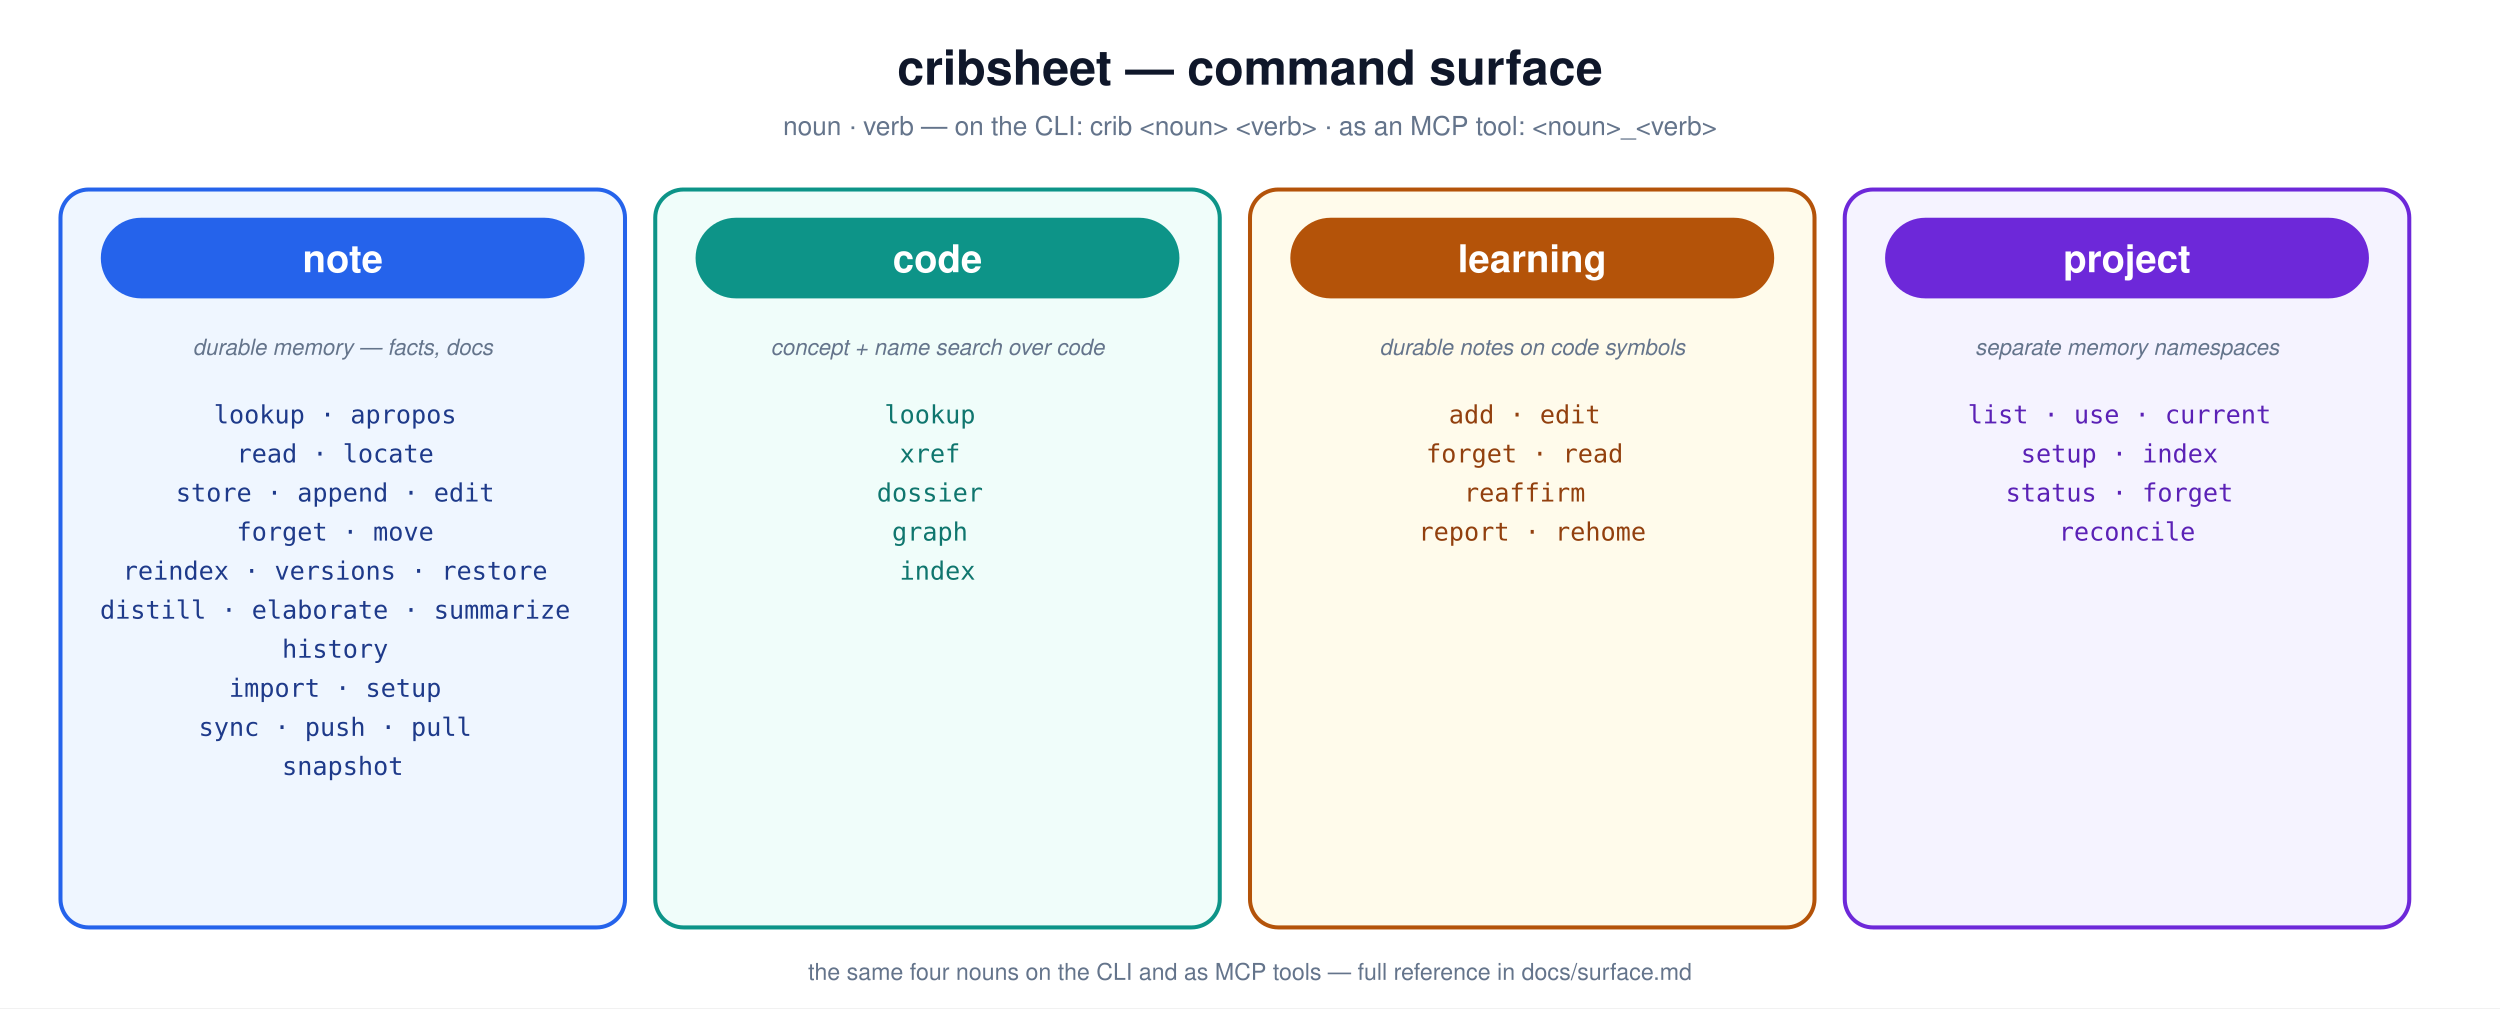
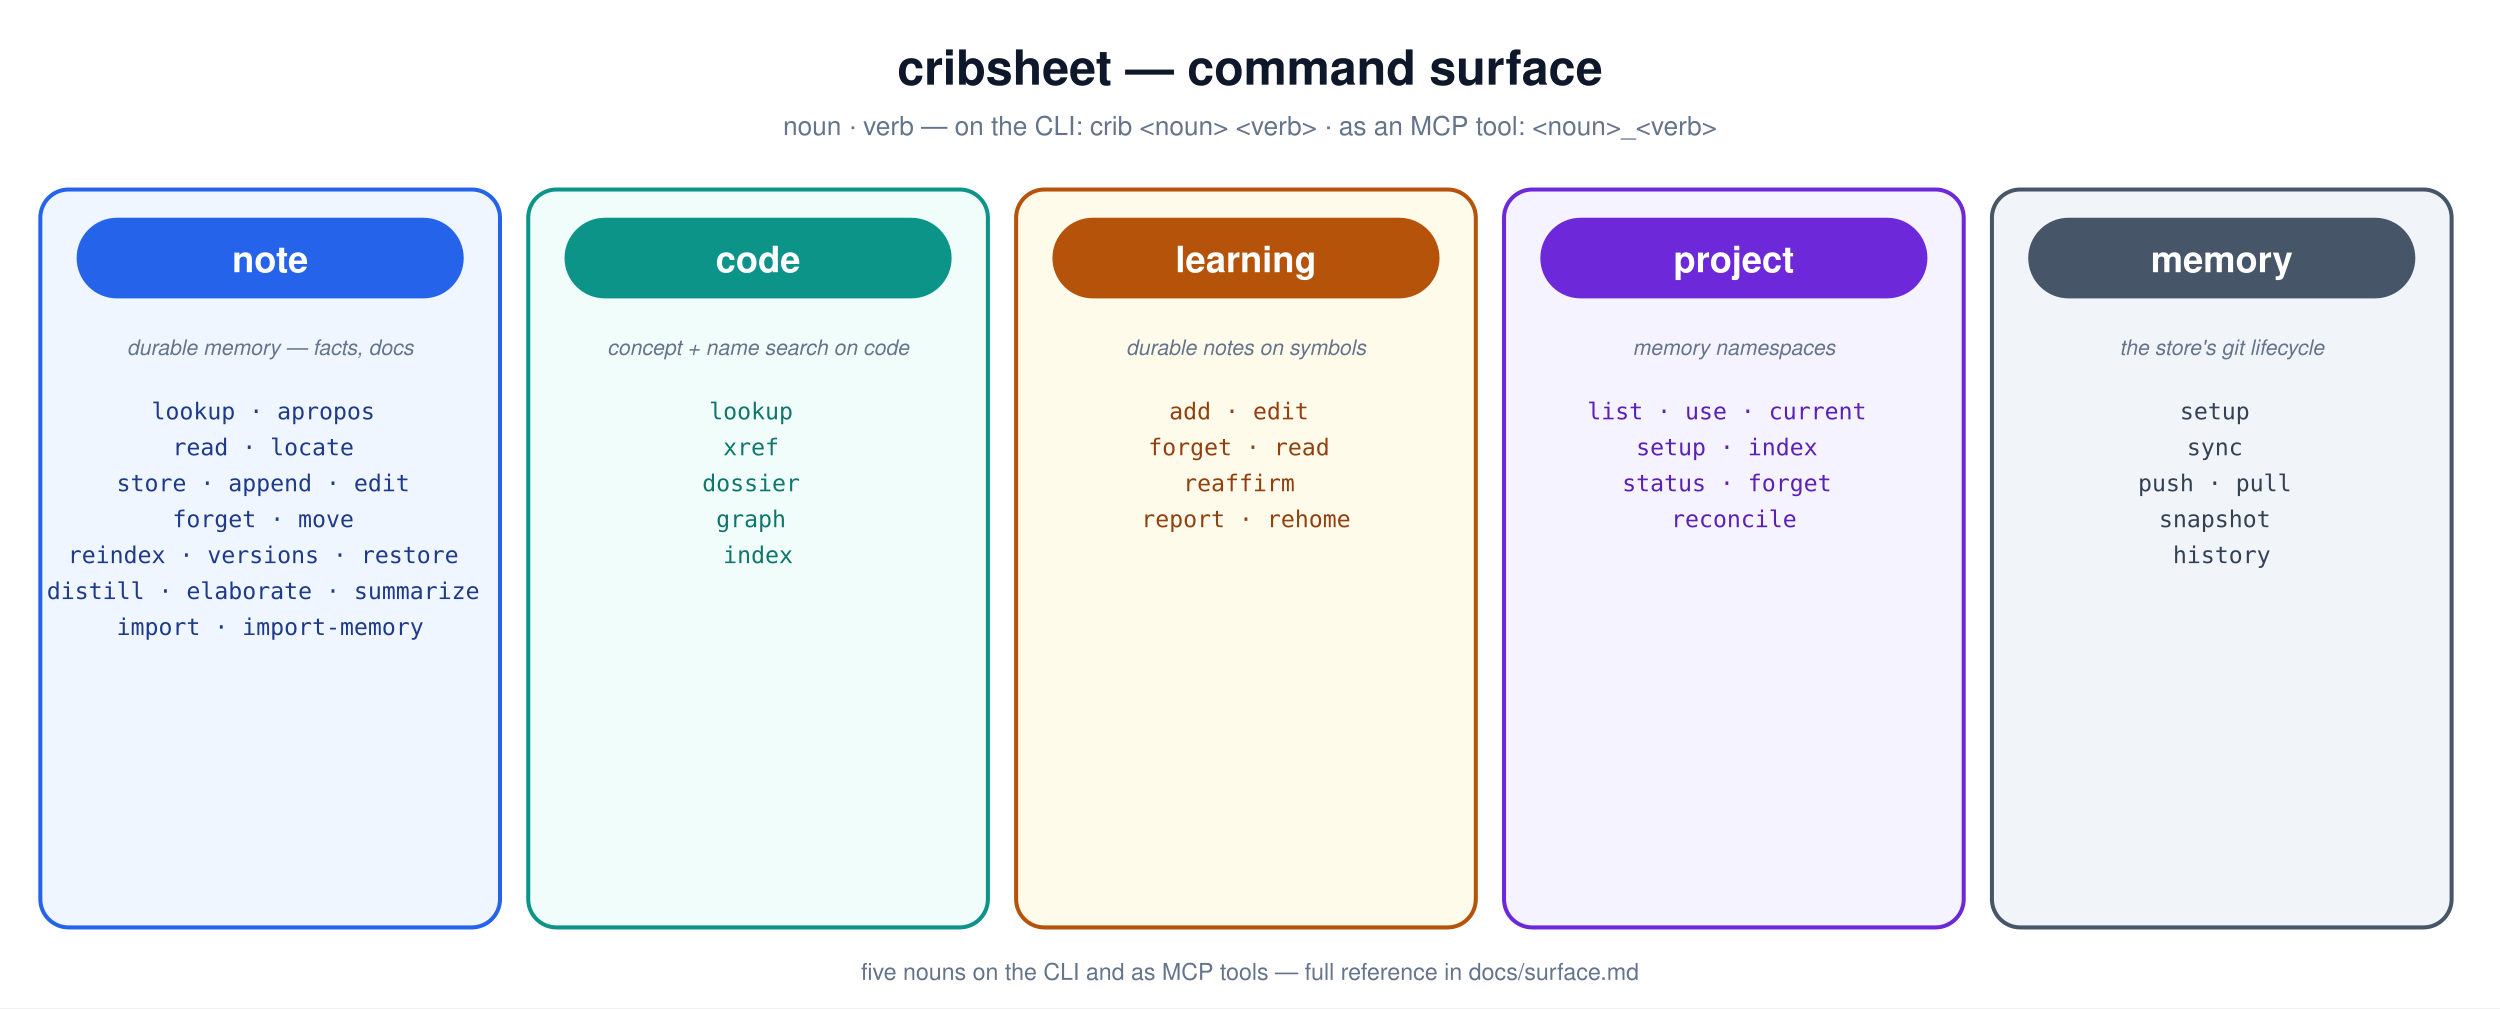
<svg xmlns="http://www.w3.org/2000/svg" width="1240.0" height="500.0" viewBox="0 0 1240.0 500.0">
-   <rect x="0.0" y="0.0" width="1240.0" height="500.0" id="rect4021" style="fill:#ffffff" />
-   <text x="620.0" y="42.0" id="text3832" style="fill:#0f172a;font-family:Helvetica, Arial, sans-serif;font-size:24px;font-weight:700;text-anchor:middle">cribsheet — command surface</text>
-   <text x="620.0" y="67.0" id="text5193" style="fill:#64748b;font-family:Helvetica, Arial, sans-serif;font-size:13px;text-anchor:middle">noun · verb — on the CLI: crib &lt;noun&gt; &lt;verb&gt;   ·   as an MCP tool: &lt;noun&gt;_&lt;verb&gt;</text>
-   <rect x="30.0" y="94.0" width="280.0" height="366.0" rx="14.0" id="rect7949" style="fill:#eff6ff;stroke:#2563eb;stroke-width:2.0" />
-   <rect x="325.0" y="94.0" width="280.0" height="366.0" rx="14.0" id="rect9807" style="fill:#f0fdfa;stroke:#0d9488;stroke-width:2.0" />
-   <rect x="620.0" y="94.0" width="280.0" height="366.0" rx="14.0" id="rect4707" style="fill:#fffbeb;stroke:#b45309;stroke-width:2.0" />
-   <rect x="915.0" y="94.0" width="280.0" height="366.0" rx="14.0" id="rect9984" style="fill:#f5f3ff;stroke:#6d28d9;stroke-width:2.0" />
-   <path d="M 270 108 c 0 0 0 0 0 0 a 20 20 0 0 1 20 20 c 0 0 0 0 0 0 L 290 128 c 0 0 0 0 0 0 a 20 20 0 0 1 -20 20 c 0 0 0 0 0 0 L 70 148 c 0 0 0 0 -0 -0 a 20 20 0 0 1 -20 -20 c -0 -0 -0 -0 -0 -0 L 50 128 c 0 -0 0 -0 0 -0 a 20 20 0 0 1 20 -20 c 0 -0 0 -0 0 -0 Z" id="path1330" style="fill:#2563eb" />
-   <path d="M 565 108 c 0 0 0 0 0 0 a 20 20 0 0 1 20 20 c 0 0 0 0 0 0 L 585 128 c 0 0 0 0 0 0 a 20 20 0 0 1 -20 20 c 0 0 0 0 0 0 L 365 148 c 0 0 0 0 -0 -0 a 20 20 0 0 1 -20 -20 c -0 -0 -0 -0 -0 -0 L 345 128 c 0 -0 0 -0 0 -0 a 20 20 0 0 1 20 -20 c 0 -0 0 -0 0 -0 Z" id="path9137" style="fill:#0d9488" />
-   <path d="M 860 108 c 0 0 0 0 0 0 a 20 20 0 0 1 20 20 c 0 0 0 0 0 0 L 880 128 c 0 0 0 0 0 0 a 20 20 0 0 1 -20 20 c 0 0 0 0 0 0 L 660 148 c 0 0 0 0 -0 -0 a 20 20 0 0 1 -20 -20 c -0 -0 -0 -0 -0 -0 L 640 128 c 0 -0 0 -0 0 -0 a 20 20 0 0 1 20 -20 c 0 -0 0 -0 0 -0 Z" id="path6340" style="fill:#b45309" />
-   <path d="M 1155 108 c 0 0 0 0 0 0 a 20 20 0 0 1 20 20 c 0 0 0 0 0 0 L 1175 128 c 0 0 0 0 0 0 a 20 20 0 0 1 -20 20 c 0 0 0 0 0 0 L 955 148 c 0 0 0 0 -0 -0 a 20 20 0 0 1 -20 -20 c -0 -0 -0 -0 -0 -0 L 935 128 c 0 -0 0 -0 0 -0 a 20 20 0 0 1 20 -20 c 0 -0 0 -0 0 -0 Z" id="path420" style="fill:#6d28d9" />
-   <text x="170.0" y="135.0" id="text3883" style="fill:#ffffff;font-family:Helvetica, Arial, sans-serif;font-size:19px;font-weight:700;text-anchor:middle">note</text>
-   <text x="465.0" y="135.0" id="text8704" style="fill:#ffffff;font-family:Helvetica, Arial, sans-serif;font-size:19px;font-weight:700;text-anchor:middle">code</text>
-   <text x="760.0" y="135.0" id="text4489" style="fill:#ffffff;font-family:Helvetica, Arial, sans-serif;font-size:19px;font-weight:700;text-anchor:middle">learning</text>
-   <text x="1055.0" y="135.0" id="text1236" style="fill:#ffffff;font-family:Helvetica, Arial, sans-serif;font-size:19px;font-weight:700;text-anchor:middle">project</text>
-   <text x="170.0" y="176.0" id="text1761" style="fill:#64748b;font-family:Helvetica, Arial, sans-serif;font-size:11px;font-style:italic;text-anchor:middle">durable memory — facts, docs</text>
-   <text x="465.0" y="176.0" id="text2635" style="fill:#64748b;font-family:Helvetica, Arial, sans-serif;font-size:11px;font-style:italic;text-anchor:middle">concept + name search over code</text>
-   <text x="760.0" y="176.0" id="text512" style="fill:#64748b;font-family:Helvetica, Arial, sans-serif;font-size:11px;font-style:italic;text-anchor:middle">durable notes on code symbols</text>
-   <text x="1055.0" y="176.0" id="text60" style="fill:#64748b;font-family:Helvetica, Arial, sans-serif;font-size:11px;font-style:italic;text-anchor:middle">separate memory namespaces</text>
-   <text x="170.0" y="210.0" data-line-height="1.55" id="text9975" style="fill:#1e3a8a;font-family:monospace;font-size:12.5px;text-anchor:middle">
-     <tspan x="170.0" dy="0">lookup · apropos</tspan>
-     <tspan x="170.0" dy="1.55em">read · locate</tspan>
-     <tspan x="170.0" dy="1.55em">store · append · edit</tspan>
-     <tspan x="170.0" dy="1.55em">forget · move</tspan>
-     <tspan x="170.0" dy="1.55em">reindex · versions · restore</tspan>
-     <tspan x="170.0" dy="1.55em">distill · elaborate · summarize</tspan>
-     <tspan x="170.0" dy="1.55em">history</tspan>
-     <tspan x="170.0" dy="1.55em">import · setup</tspan>
-     <tspan x="170.0" dy="1.55em">sync · push · pull</tspan>
-     <tspan x="170.0" dy="1.55em">snapshot</tspan>
+   <rect x="0.0" y="0.0" width="1240.0" height="500.0" id="rect6674" style="fill:#ffffff" />
+   <text x="620.0" y="42.0" id="text2798" style="fill:#0f172a;font-family:Helvetica, Arial, sans-serif;font-size:24px;font-weight:700;text-anchor:middle">cribsheet — command surface</text>
+   <text x="620.0" y="67.0" id="text6571" style="fill:#64748b;font-family:Helvetica, Arial, sans-serif;font-size:13px;text-anchor:middle">noun · verb — on the CLI: crib &lt;noun&gt; &lt;verb&gt;   ·   as an MCP tool: &lt;noun&gt;_&lt;verb&gt;</text>
+   <rect x="20.0" y="94.0" width="228.0" height="366.0" rx="14.0" id="rect3454" style="fill:#eff6ff;stroke:#2563eb;stroke-width:2.0" />
+   <rect x="262.0" y="94.0" width="228.0" height="366.0" rx="14.0" id="rect3488" style="fill:#f0fdfa;stroke:#0d9488;stroke-width:2.0" />
+   <rect x="504.0" y="94.0" width="228.0" height="366.0" rx="14.0" id="rect1645" style="fill:#fffbeb;stroke:#b45309;stroke-width:2.0" />
+   <rect x="746.0" y="94.0" width="228.0" height="366.0" rx="14.0" id="rect9688" style="fill:#f5f3ff;stroke:#6d28d9;stroke-width:2.0" />
+   <rect x="988.0" y="94.0" width="228.0" height="366.0" rx="14.0" id="rect3891" style="fill:#f1f5f9;stroke:#475569;stroke-width:2.0" />
+   <path d="M 210 108 c 0 0 0 0 0 0 a 20 20 0 0 1 20 20 c 0 0 0 0 0 0 L 230 128 c 0 0 0 0 0 0 a 20 20 0 0 1 -20 20 c 0 0 0 0 0 0 L 58 148 c 0 0 0 0 -0 -0 a 20 20 0 0 1 -20 -20 c -0 -0 -0 -0 -0 -0 L 38 128 c 0 -0 0 -0 0 -0 a 20 20 0 0 1 20 -20 c 0 -0 0 -0 0 -0 Z" id="path5749" style="fill:#2563eb" />
+   <path d="M 452 108 c 0 0 0 0 0 0 a 20 20 0 0 1 20 20 c 0 0 0 0 0 0 L 472 128 c 0 0 0 0 0 0 a 20 20 0 0 1 -20 20 c 0 0 0 0 0 0 L 300 148 c 0 0 0 0 -0 -0 a 20 20 0 0 1 -20 -20 c -0 -0 -0 -0 -0 -0 L 280 128 c 0 -0 0 -0 0 -0 a 20 20 0 0 1 20 -20 c 0 -0 0 -0 0 -0 Z" id="path4396" style="fill:#0d9488" />
+   <path d="M 694 108 c 0 0 0 0 0 0 a 20 20 0 0 1 20 20 c 0 0 0 0 0 0 L 714 128 c 0 0 0 0 0 0 a 20 20 0 0 1 -20 20 c 0 0 0 0 0 0 L 542 148 c 0 0 0 0 -0 -0 a 20 20 0 0 1 -20 -20 c -0 -0 -0 -0 -0 -0 L 522 128 c 0 -0 0 -0 0 -0 a 20 20 0 0 1 20 -20 c 0 -0 0 -0 0 -0 Z" id="path5095" style="fill:#b45309" />
+   <path d="M 936 108 c 0 0 0 0 0 0 a 20 20 0 0 1 20 20 c 0 0 0 0 0 0 L 956 128 c 0 0 0 0 0 0 a 20 20 0 0 1 -20 20 c 0 0 0 0 0 0 L 784 148 c 0 0 0 0 -0 -0 a 20 20 0 0 1 -20 -20 c -0 -0 -0 -0 -0 -0 L 764 128 c 0 -0 0 -0 0 -0 a 20 20 0 0 1 20 -20 c 0 -0 0 -0 0 -0 Z" id="path8118" style="fill:#6d28d9" />
+   <path d="M 1178 108 c 0 0 0 0 0 0 a 20 20 0 0 1 20 20 c 0 0 0 0 0 0 L 1198 128 c 0 0 0 0 0 0 a 20 20 0 0 1 -20 20 c 0 0 0 0 0 0 L 1026 148 c 0 0 0 0 -0 -0 a 20 20 0 0 1 -20 -20 c -0 -0 -0 -0 -0 -0 L 1006 128 c 0 -0 0 -0 0 -0 a 20 20 0 0 1 20 -20 c 0 -0 0 -0 0 -0 Z" id="path5134" style="fill:#475569" />
+   <text x="134.0" y="135.0" id="text5861" style="fill:#ffffff;font-family:Helvetica, Arial, sans-serif;font-size:18px;font-weight:700;text-anchor:middle">note</text>
+   <text x="376.0" y="135.0" id="text8137" style="fill:#ffffff;font-family:Helvetica, Arial, sans-serif;font-size:18px;font-weight:700;text-anchor:middle">code</text>
+   <text x="618.0" y="135.0" id="text1382" style="fill:#ffffff;font-family:Helvetica, Arial, sans-serif;font-size:18px;font-weight:700;text-anchor:middle">learning</text>
+   <text x="860.0" y="135.0" id="text3897" style="fill:#ffffff;font-family:Helvetica, Arial, sans-serif;font-size:18px;font-weight:700;text-anchor:middle">project</text>
+   <text x="1102.0" y="135.0" id="text3762" style="fill:#ffffff;font-family:Helvetica, Arial, sans-serif;font-size:18px;font-weight:700;text-anchor:middle">memory</text>
+   <text x="134.0" y="176.0" id="text6240" style="fill:#64748b;font-family:Helvetica, Arial, sans-serif;font-size:10.5px;font-style:italic;text-anchor:middle">durable memory — facts, docs</text>
+   <text x="376.0" y="176.0" id="text8067" style="fill:#64748b;font-family:Helvetica, Arial, sans-serif;font-size:10.5px;font-style:italic;text-anchor:middle">concept + name search on code</text>
+   <text x="618.0" y="176.0" id="text8754" style="fill:#64748b;font-family:Helvetica, Arial, sans-serif;font-size:10.5px;font-style:italic;text-anchor:middle">durable notes on symbols</text>
+   <text x="860.0" y="176.0" id="text1711" style="fill:#64748b;font-family:Helvetica, Arial, sans-serif;font-size:10.5px;font-style:italic;text-anchor:middle">memory namespaces</text>
+   <text x="1102.0" y="176.0" id="text310" style="fill:#64748b;font-family:Helvetica, Arial, sans-serif;font-size:10.5px;font-style:italic;text-anchor:middle">the store's git lifecycle</text>
+   <text x="134.0" y="208.0" data-line-height="1.55" id="text9724" style="fill:#1e3a8a;font-family:monospace;font-size:11.5px;text-anchor:middle">
+     <tspan x="134.0" dy="0">lookup · apropos</tspan>
+     <tspan x="134.0" dy="1.55em">read · locate</tspan>
+     <tspan x="134.0" dy="1.55em">store · append · edit</tspan>
+     <tspan x="134.0" dy="1.55em">forget · move</tspan>
+     <tspan x="134.0" dy="1.55em">reindex · versions · restore</tspan>
+     <tspan x="134.0" dy="1.55em">distill · elaborate · summarize</tspan>
+     <tspan x="134.0" dy="1.55em">import · import-memory</tspan>
  </text>
-   <text x="465.0" y="210.0" data-line-height="1.55" id="text2358" style="fill:#0f766e;font-family:monospace;font-size:12.5px;text-anchor:middle">
-     <tspan x="465.0" dy="0">lookup</tspan>
-     <tspan x="465.0" dy="1.55em">xref</tspan>
-     <tspan x="465.0" dy="1.55em">dossier</tspan>
-     <tspan x="465.0" dy="1.55em">graph</tspan>
-     <tspan x="465.0" dy="1.55em">index</tspan>
+   <text x="376.0" y="208.0" data-line-height="1.55" id="text2462" style="fill:#0f766e;font-family:monospace;font-size:11.5px;text-anchor:middle">
+     <tspan x="376.0" dy="0">lookup</tspan>
+     <tspan x="376.0" dy="1.55em">xref</tspan>
+     <tspan x="376.0" dy="1.55em">dossier</tspan>
+     <tspan x="376.0" dy="1.55em">graph</tspan>
+     <tspan x="376.0" dy="1.55em">index</tspan>
  </text>
-   <text x="760.0" y="210.0" data-line-height="1.55" id="text1107" style="fill:#92400e;font-family:monospace;font-size:12.5px;text-anchor:middle">
-     <tspan x="760.0" dy="0">add · edit</tspan>
-     <tspan x="760.0" dy="1.55em">forget · read</tspan>
-     <tspan x="760.0" dy="1.55em">reaffirm</tspan>
-     <tspan x="760.0" dy="1.55em">report · rehome</tspan>
+   <text x="618.0" y="208.0" data-line-height="1.55" id="text7293" style="fill:#92400e;font-family:monospace;font-size:11.5px;text-anchor:middle">
+     <tspan x="618.0" dy="0">add · edit</tspan>
+     <tspan x="618.0" dy="1.55em">forget · read</tspan>
+     <tspan x="618.0" dy="1.55em">reaffirm</tspan>
+     <tspan x="618.0" dy="1.55em">report · rehome</tspan>
  </text>
-   <text x="1055.0" y="210.0" data-line-height="1.55" id="text5407" style="fill:#5b21b6;font-family:monospace;font-size:12.5px;text-anchor:middle">
-     <tspan x="1055.0" dy="0">list · use · current</tspan>
-     <tspan x="1055.0" dy="1.55em">setup · index</tspan>
-     <tspan x="1055.0" dy="1.55em">status · forget</tspan>
-     <tspan x="1055.0" dy="1.55em">reconcile</tspan>
+   <text x="860.0" y="208.0" data-line-height="1.55" id="text8800" style="fill:#5b21b6;font-family:monospace;font-size:11.5px;text-anchor:middle">
+     <tspan x="860.0" dy="0">list · use · current</tspan>
+     <tspan x="860.0" dy="1.55em">setup · index</tspan>
+     <tspan x="860.0" dy="1.55em">status · forget</tspan>
+     <tspan x="860.0" dy="1.55em">reconcile</tspan>
  </text>
-   <text x="620.0" y="486.0" id="text2876" style="fill:#64748b;font-family:Helvetica, Arial, sans-serif;font-size:11.5px;text-anchor:middle">the same four nouns on the CLI and as MCP tools — full reference in docs/surface.md</text>
+   <text x="1102.0" y="208.0" data-line-height="1.55" id="text7526" style="fill:#334155;font-family:monospace;font-size:11.5px;text-anchor:middle">
+     <tspan x="1102.0" dy="0">setup</tspan>
+     <tspan x="1102.0" dy="1.55em">sync</tspan>
+     <tspan x="1102.0" dy="1.55em">push · pull</tspan>
+     <tspan x="1102.0" dy="1.55em">snapshot</tspan>
+     <tspan x="1102.0" dy="1.55em">history</tspan>
+   </text>
+   <text x="620.0" y="486.0" id="text8417" style="fill:#64748b;font-family:Helvetica, Arial, sans-serif;font-size:11.5px;text-anchor:middle">five nouns on the CLI and as MCP tools — full reference in docs/surface.md</text>
</svg>
